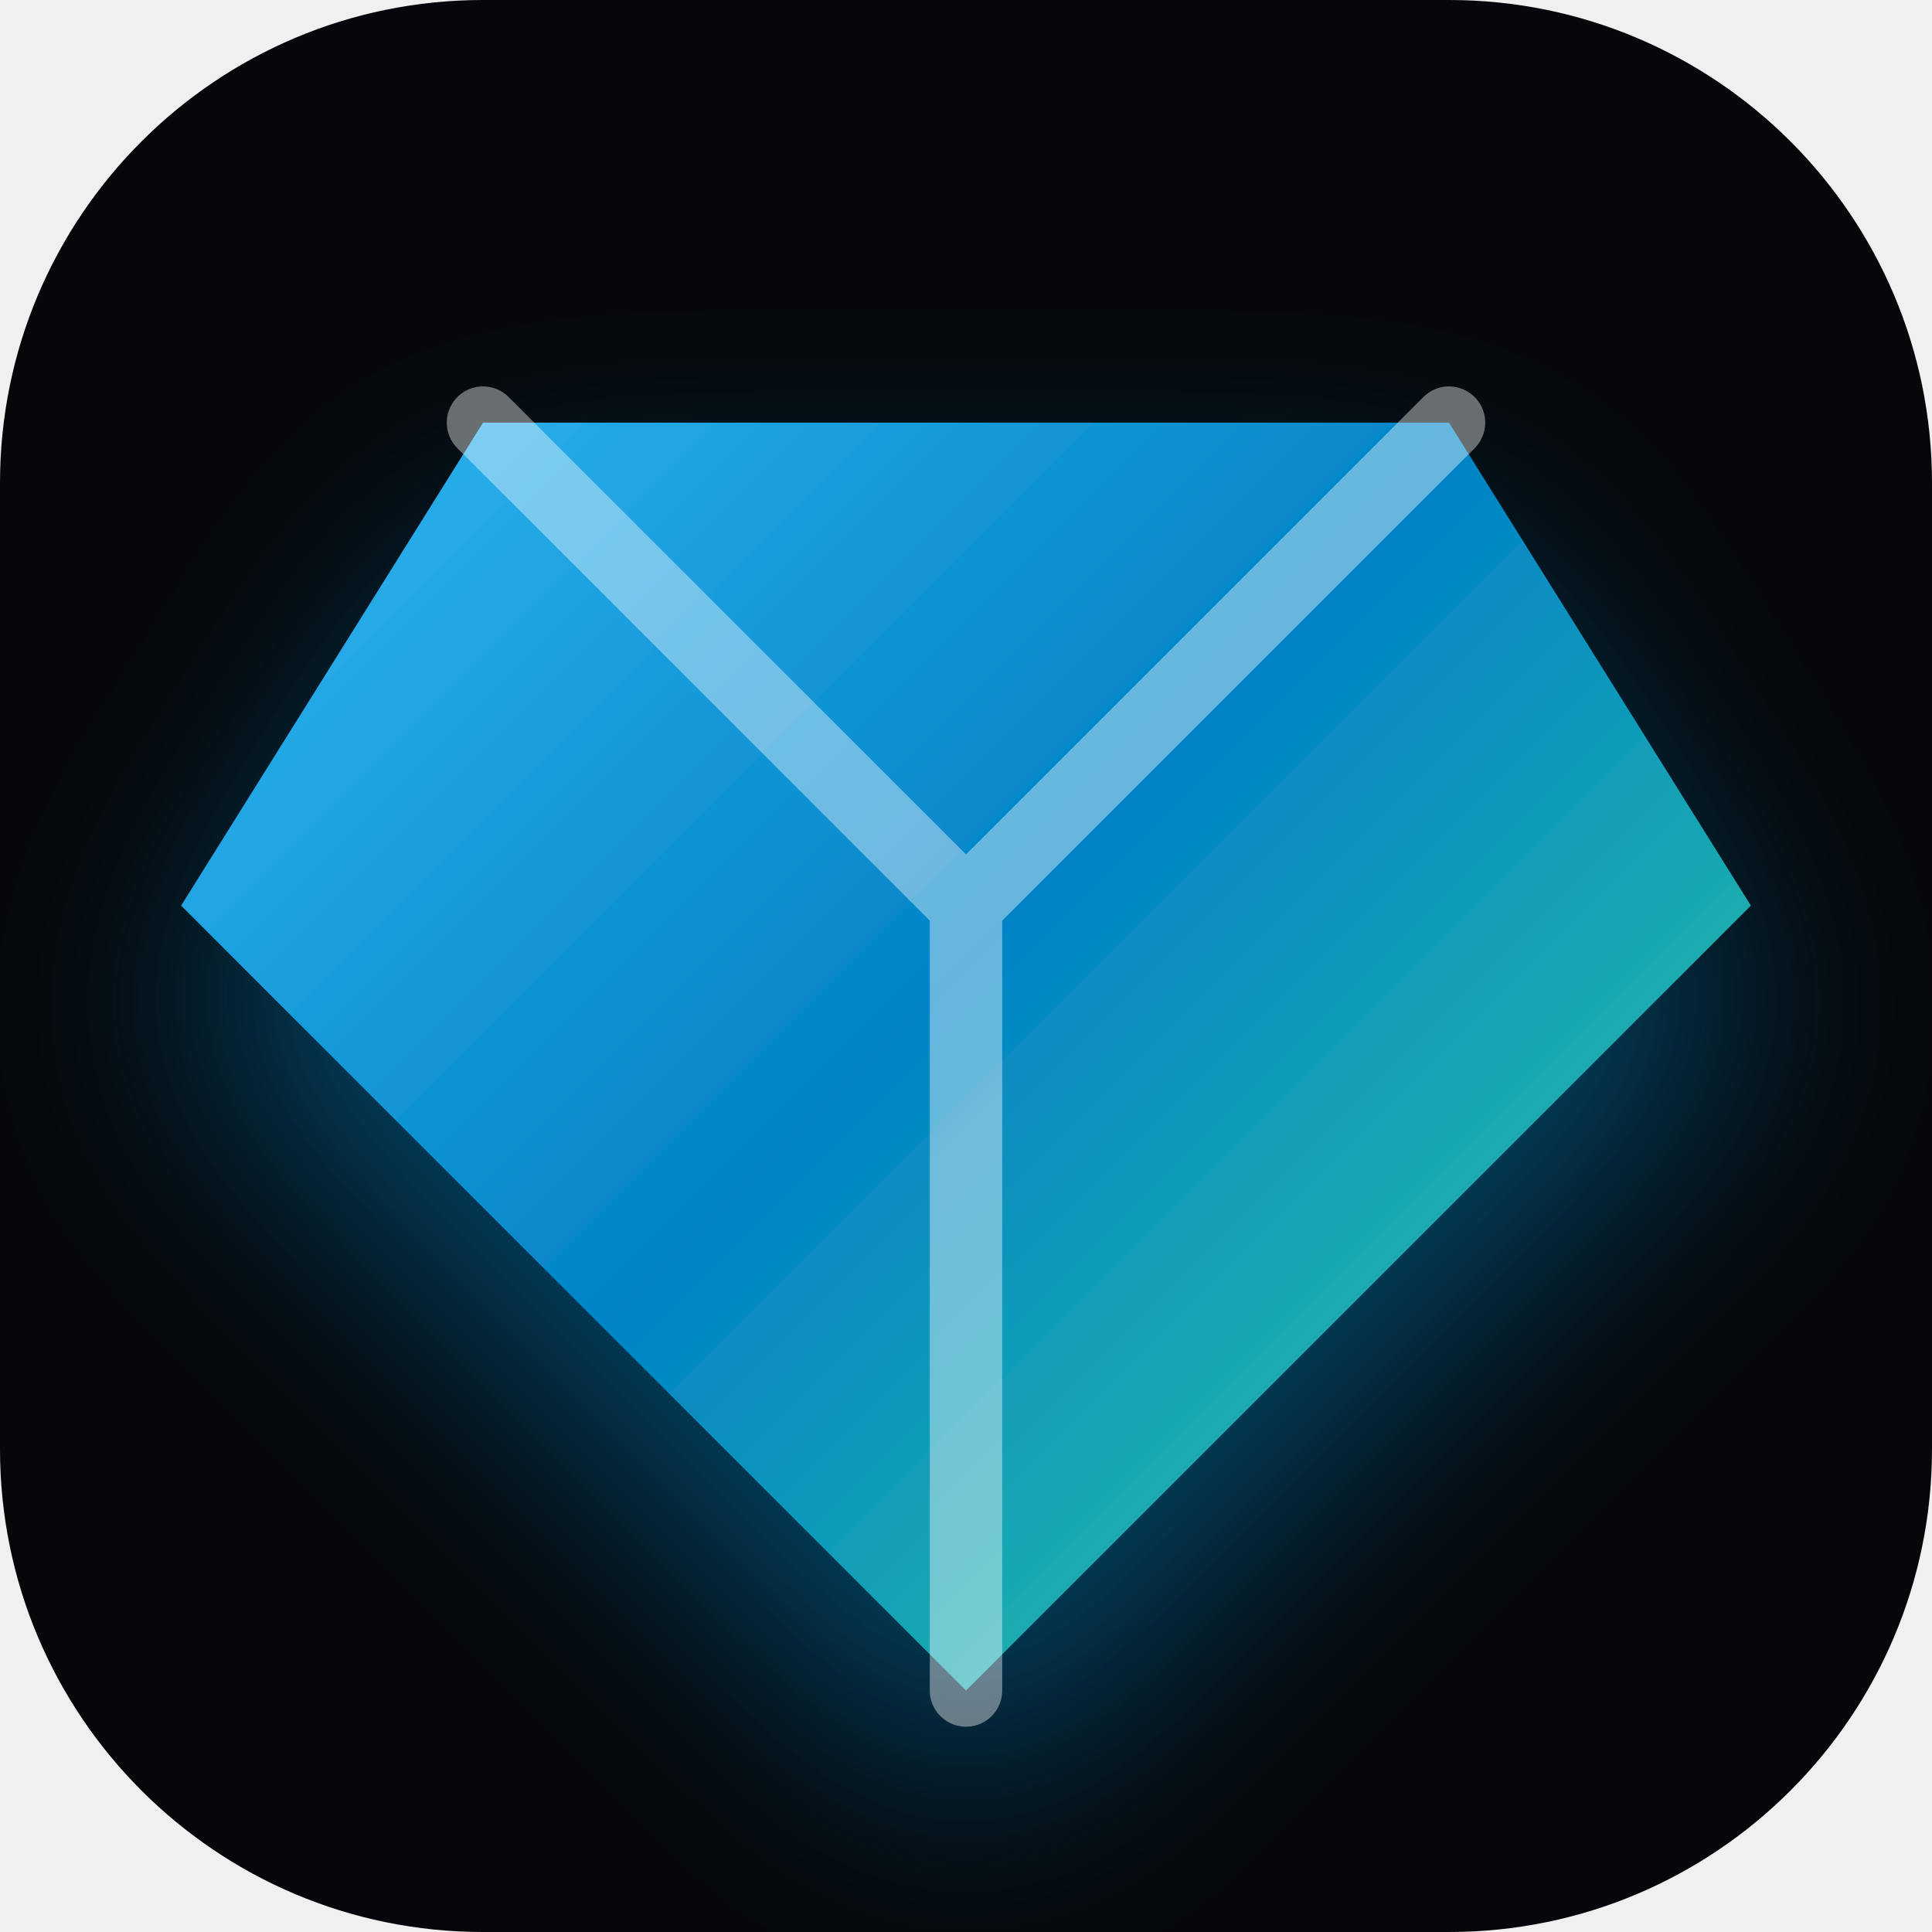
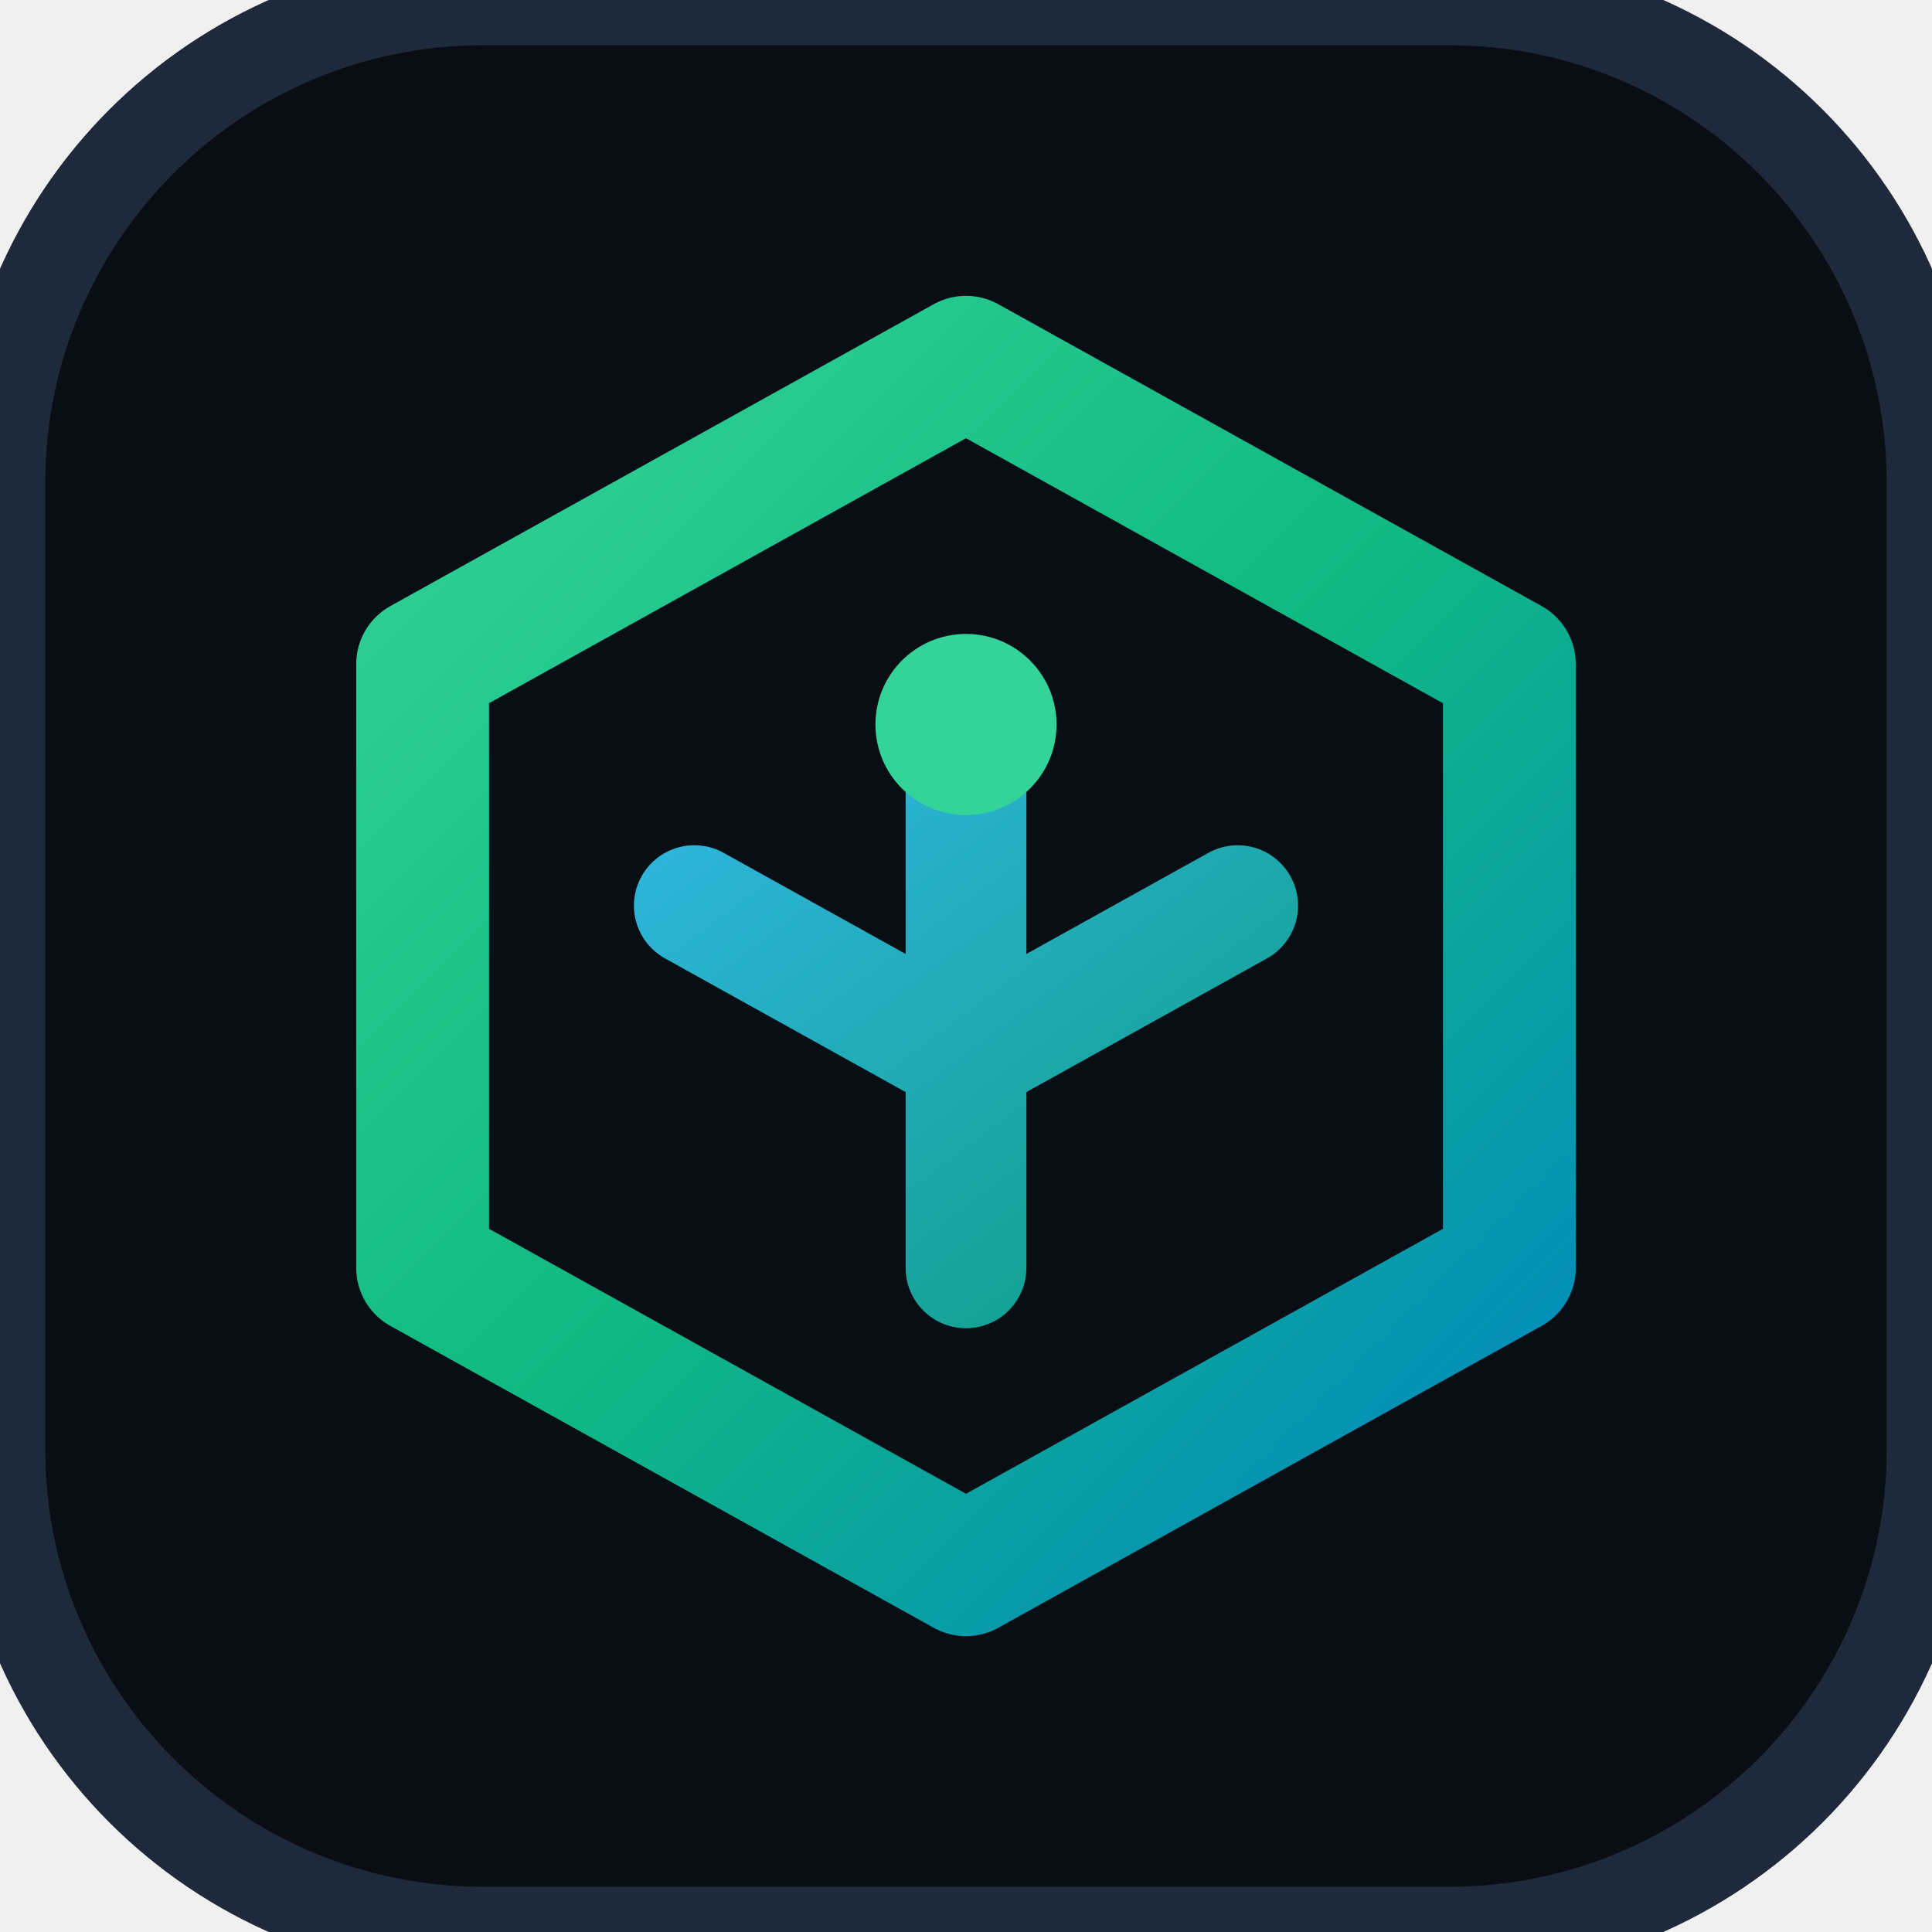
<svg xmlns="http://www.w3.org/2000/svg" viewBox="0 0 32 32" fill="none">
  <defs>
-     <linearGradient id="gemGrad" x1="4" y1="4" x2="28" y2="28" gradientUnits="userSpaceOnUse">
+     <linearGradient id="dgPrimaryGrad" x1="6" y1="6" x2="26" y2="26" gradientUnits="userSpaceOnUse">
+       <stop offset="0%" stop-color="#34D399" />
+       <stop offset="50%" stop-color="#10B981" />
+       <stop offset="100%" stop-color="#0284C7" />
+     </linearGradient>
+     <linearGradient id="dgAccentGrad" x1="12" y1="8" x2="24" y2="24" gradientUnits="userSpaceOnUse">
      <stop offset="0%" stop-color="#38BDF8" />
-       <stop offset="50%" stop-color="#0284C7" />
-       <stop offset="100%" stop-color="#34D399" />
+       <stop offset="100%" stop-color="#059669" />
    </linearGradient>
-     <filter id="glow" x="-20%" y="-20%" width="140%" height="140%">
-       <feDropShadow dx="0" dy="2" stdDeviation="2" flood-color="#0284C7" flood-opacity="0.5" />
-     </filter>
  </defs>
-   <rect width="32" height="32" rx="8" fill="#05070A" />
-   <path d="M8 7h16l5 8-13 13L3 15l5-8z" fill="url(#gemGrad)" filter="url(#glow)" />
-   <path d="M8 7l8 8m8-8l-8 8m0 0v13" stroke="#FFFFFF" stroke-opacity="0.4" stroke-width="1.2" stroke-linecap="round" />
+   <rect width="32" height="32" rx="8" fill="#090D14" stroke="#1E293B" stroke-width="1.5" />
+   <path d="M16 6L25 11V21L16 26L7 21V11L16 6Z" stroke="url(#dgPrimaryGrad)" stroke-width="2.2" stroke-linejoin="round" stroke-linecap="round" />
+   <path d="M16 12V21M11.5 15L16 17.5L20.5 15" stroke="url(#dgAccentGrad)" stroke-width="2" stroke-linecap="round" stroke-linejoin="round" />
+   <circle cx="16" cy="12" r="1.5" fill="#34D399" />
</svg>
